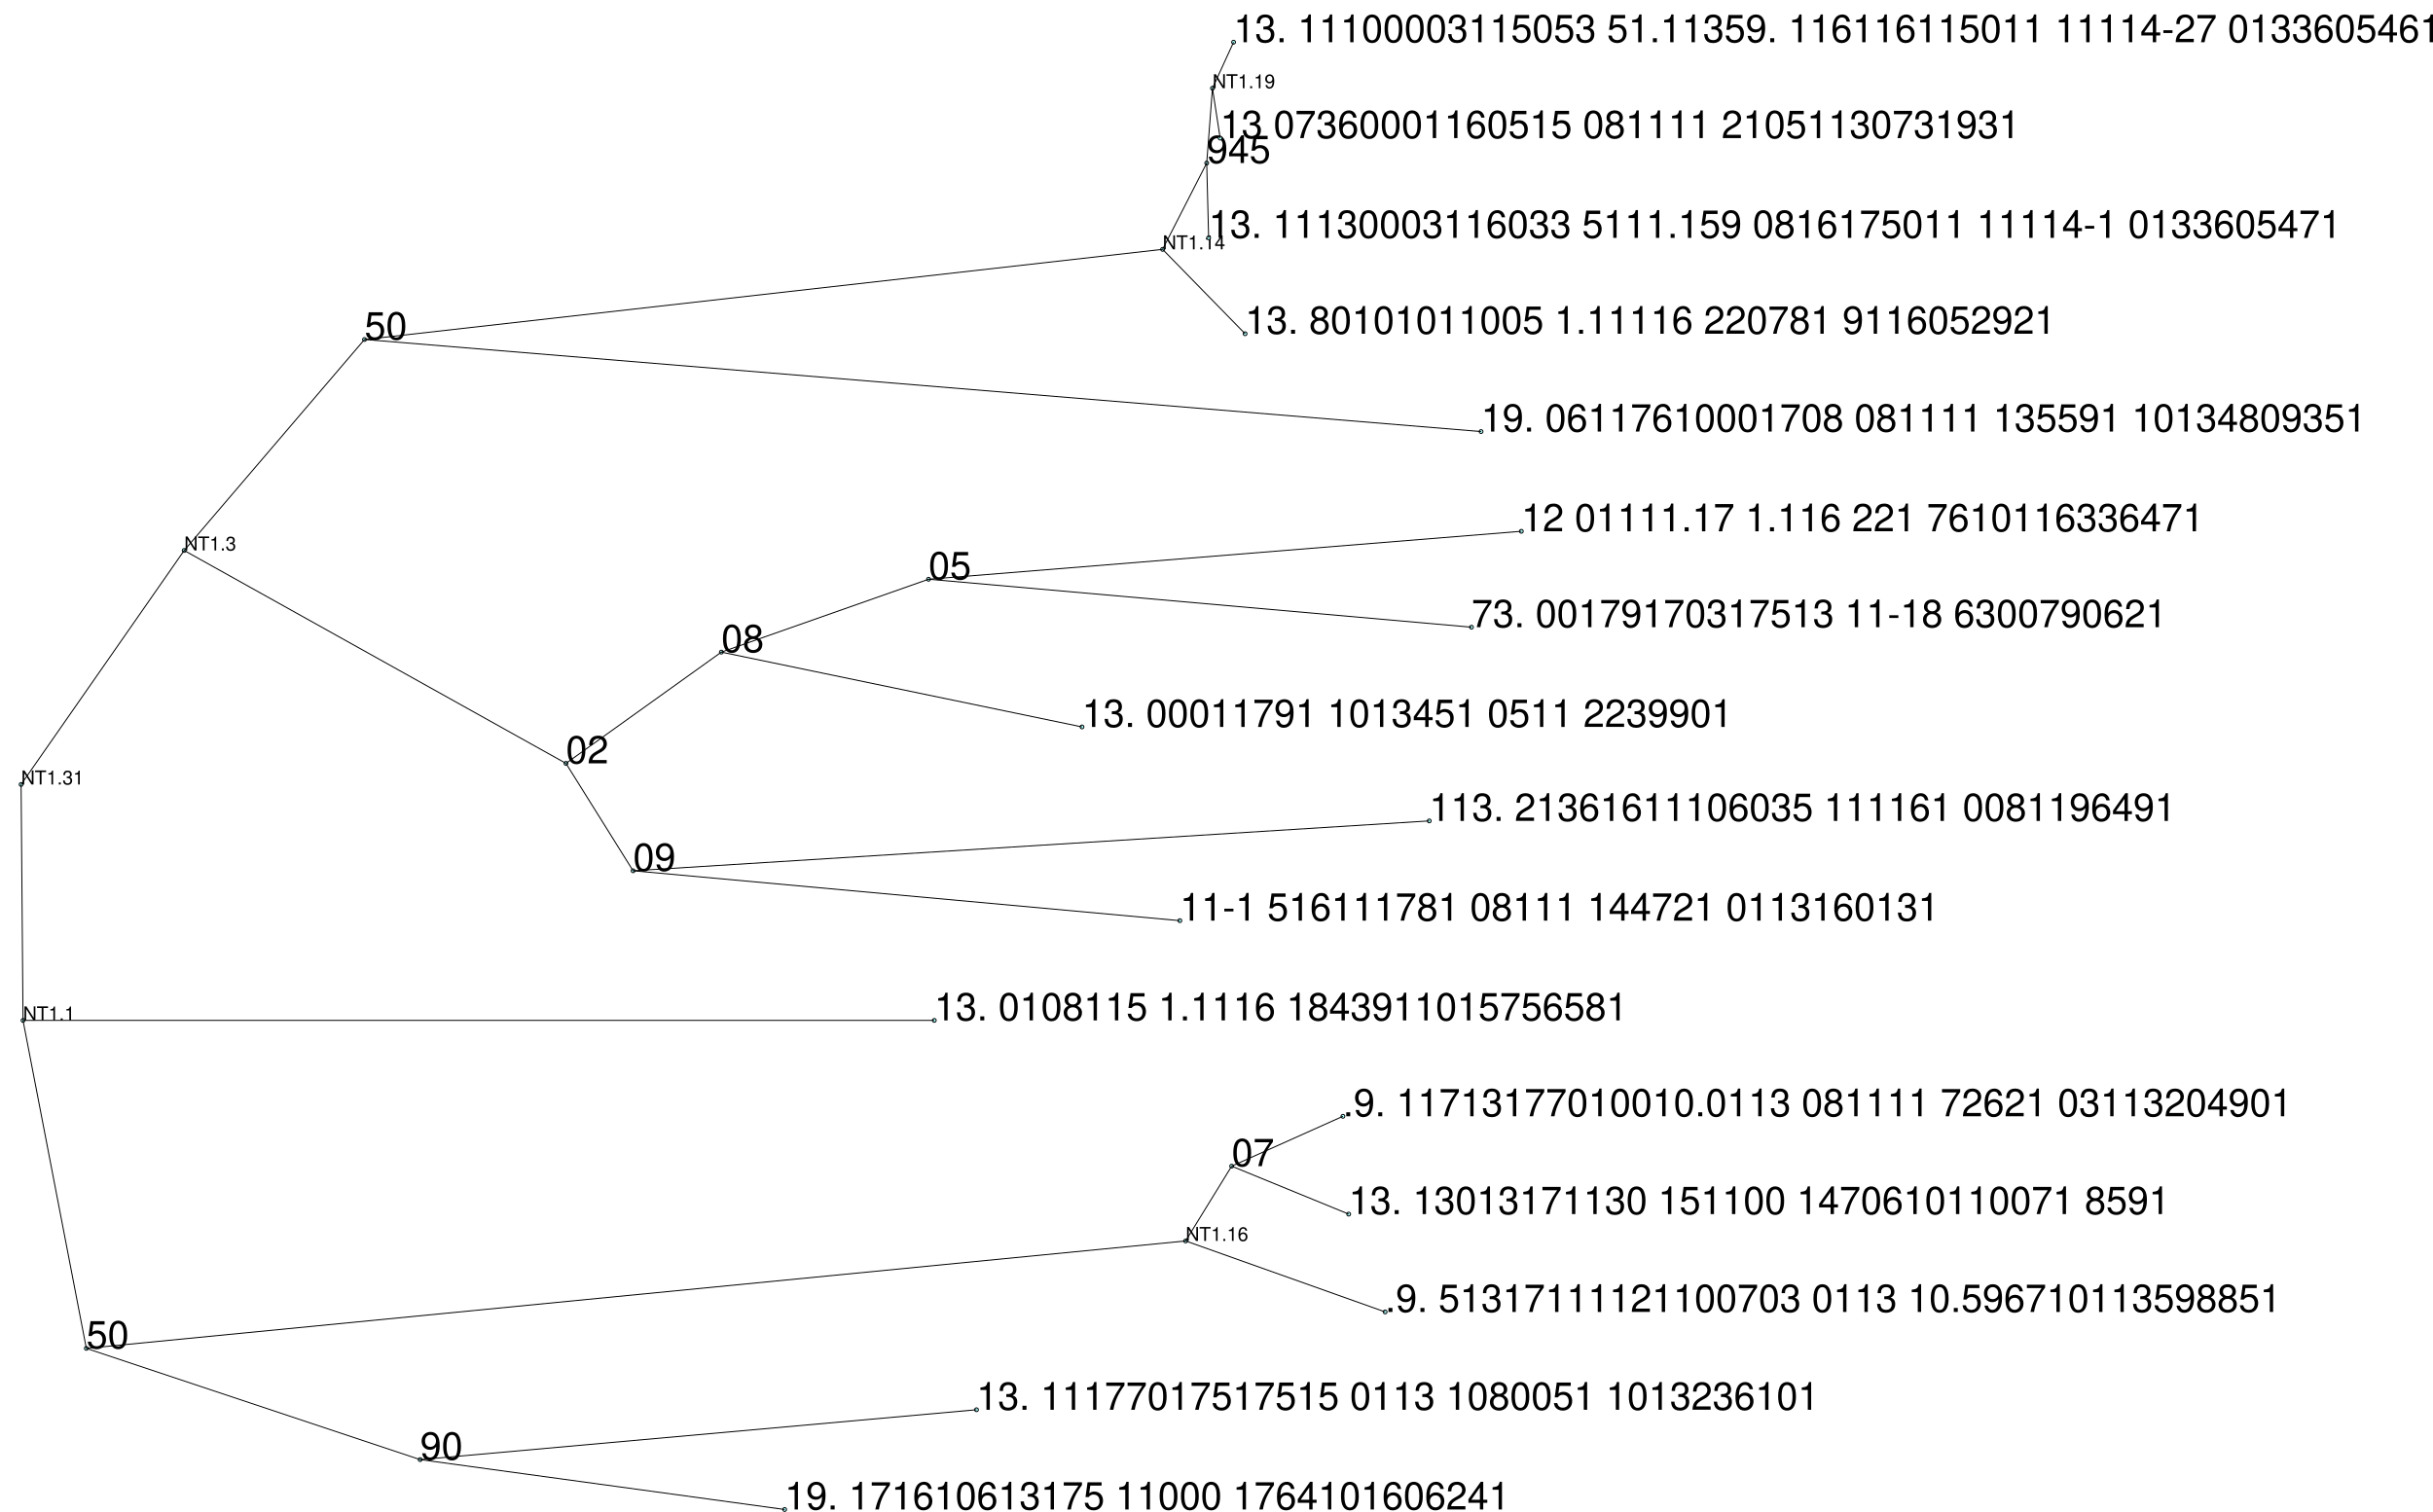
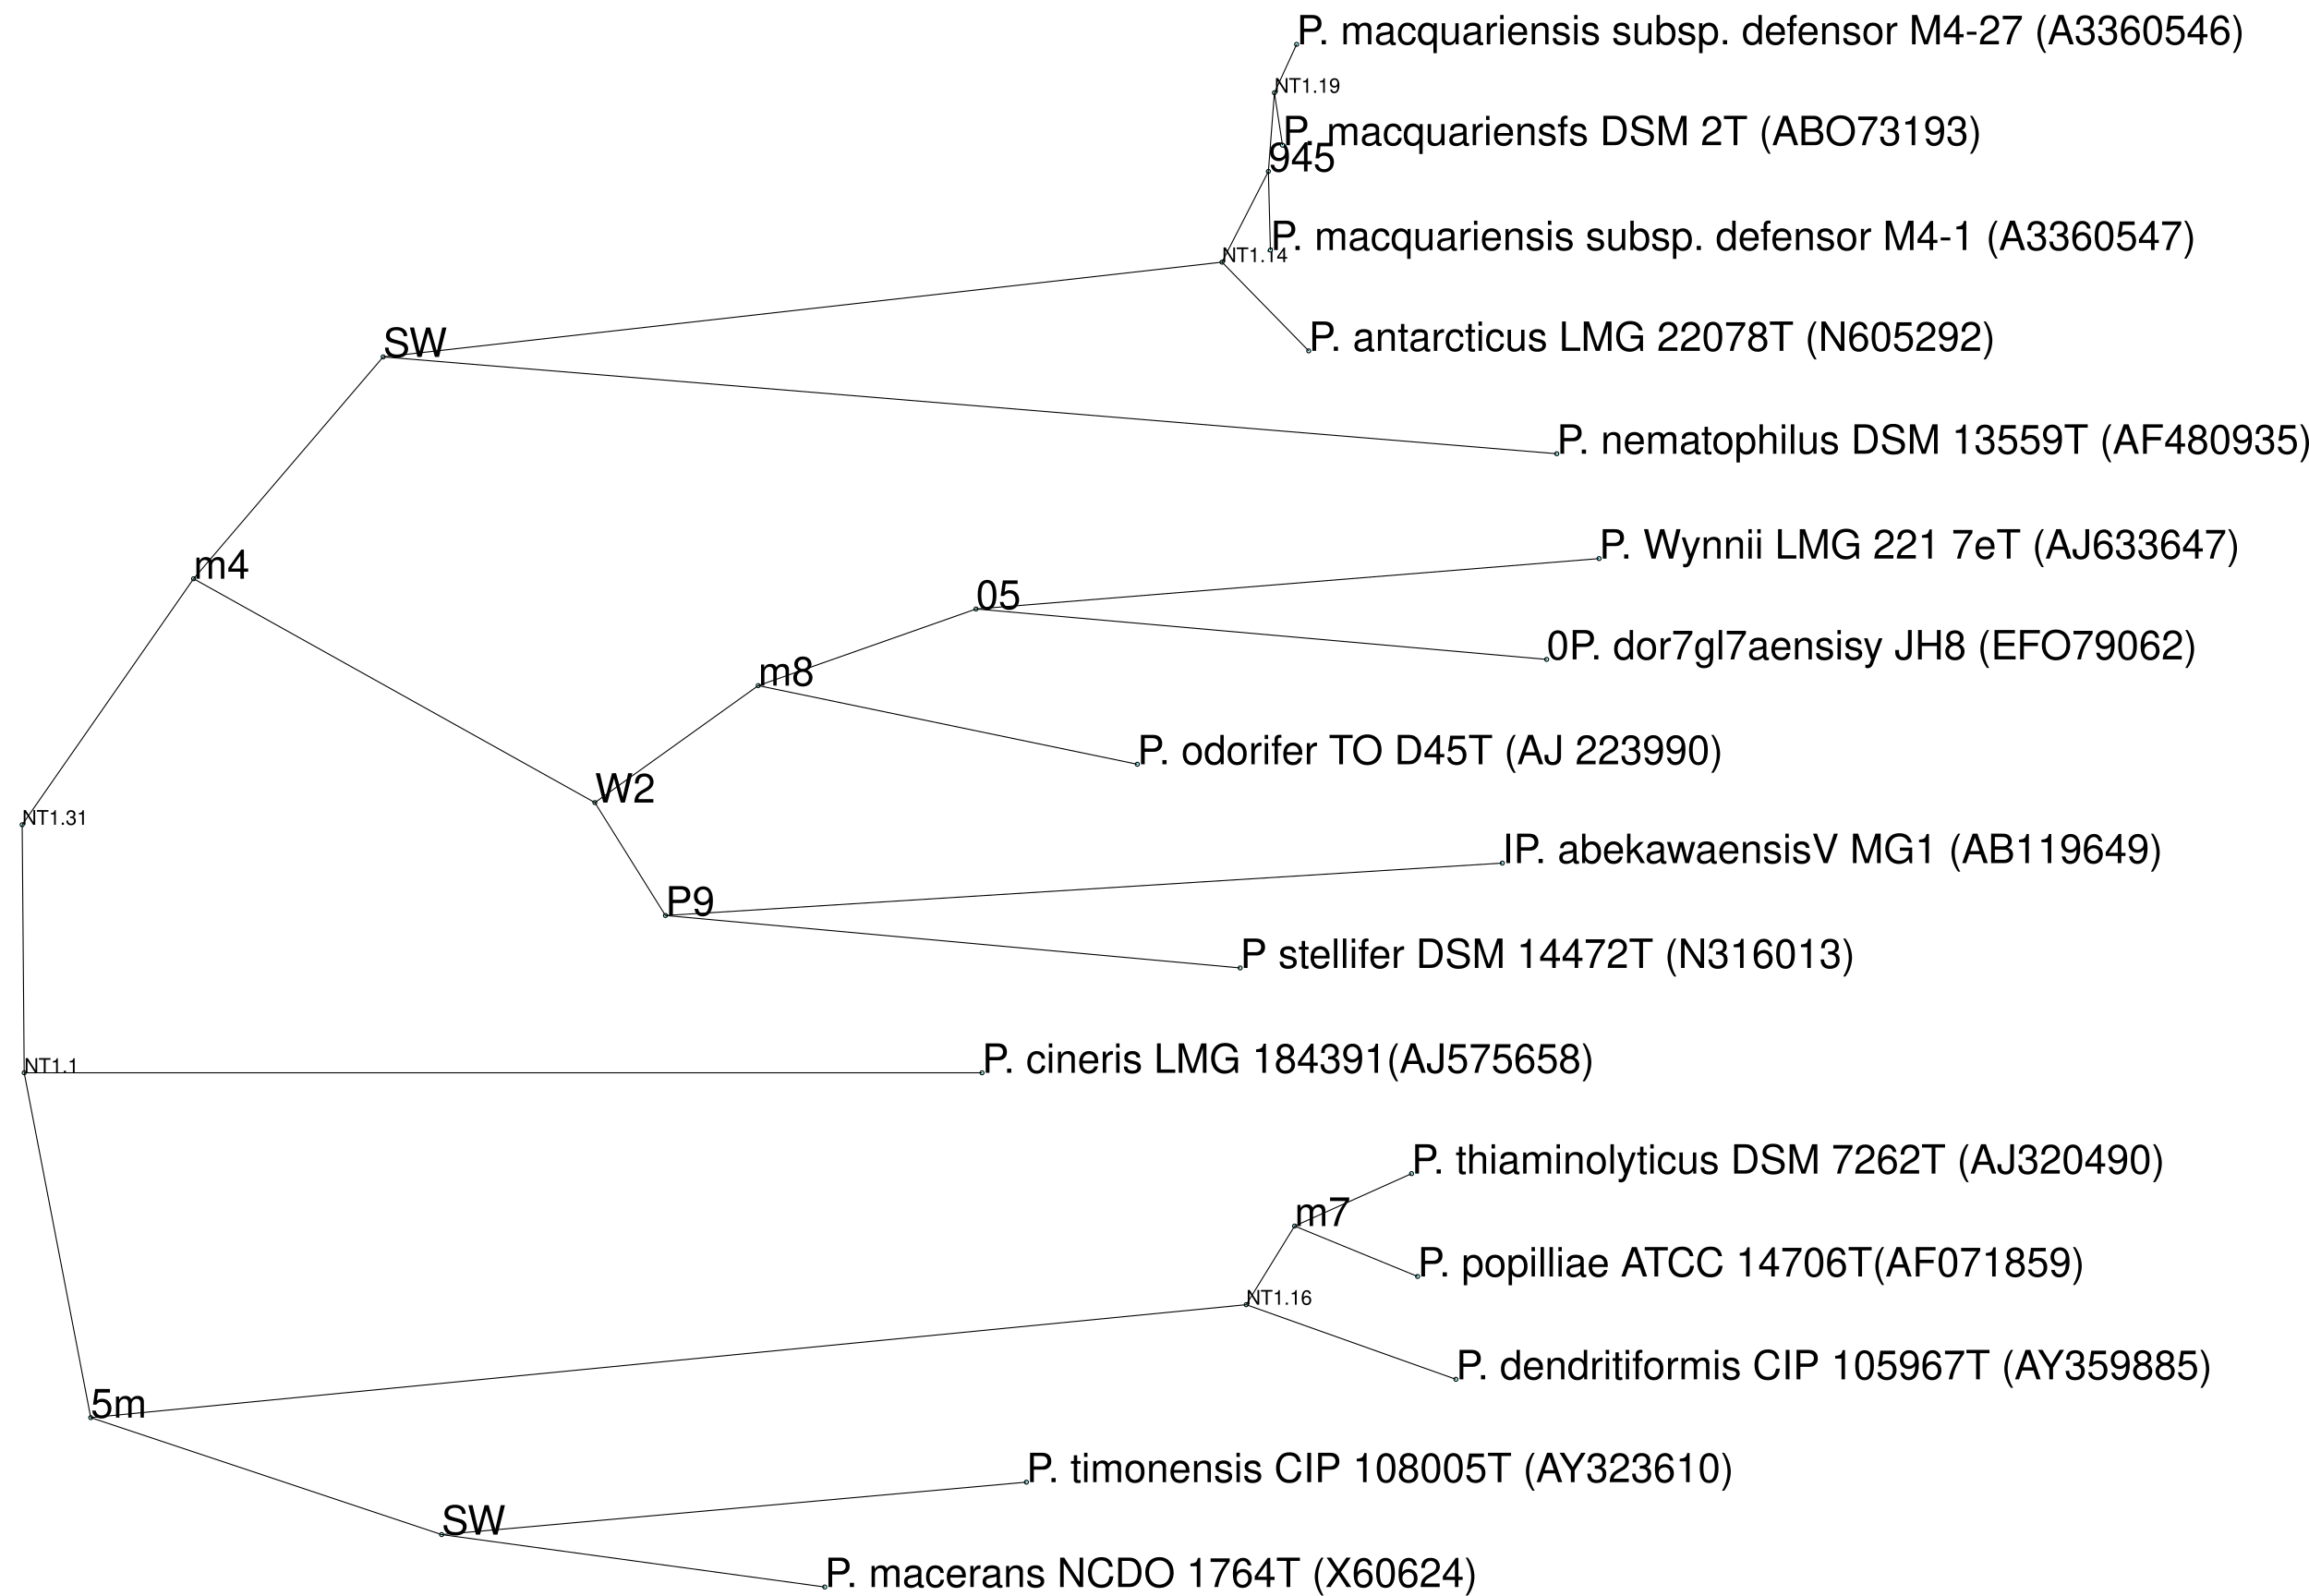
<svg xmlns="http://www.w3.org/2000/svg">
  <g>
    <g>
      <g>
        <circle stroke="black" stroke-width="0.5" fill="#aaffff" cx="12.0" cy="532.0" r="1.0" />
        <text stroke="none" x="12.0" y="532.0" font-size="10.0" font-family="helvetica">NT1.1</text>
      </g>
      <g>
        <circle stroke="black" stroke-width="0.5" fill="#aaffff" cx="45.0" cy="703.0" r="1.0" />
-         <text stroke="none" x="45.0" y="703.0" font-size="20.0" font-family="helvetica">50</text>
+         <text stroke="none" x="45.0" y="703.0" font-size="20.0" font-family="helvetica">5m</text>
      </g>
      <g>
        <circle stroke="black" stroke-width="0.5" fill="#aaffff" cx="96.0" cy="287.0" r="1.0" />
-         <text stroke="none" x="96.0" y="287.0" font-size="10.0" font-family="helvetica">NT1.3</text>
+         <text stroke="none" x="96.0" y="287.0" font-size="20.0" font-family="helvetica">m4</text>
      </g>
      <g>
        <circle stroke="black" stroke-width="0.5" fill="#aaffff" cx="190.0" cy="177.0" r="1.0" />
-         <text stroke="none" x="190.0" y="177.0" font-size="20.0" font-family="helvetica">50</text>
+         <text stroke="none" x="190.0" y="177.0" font-size="20.0" font-family="helvetica">SW</text>
      </g>
      <g>
        <circle stroke="black" stroke-width="0.5" fill="#aaffff" cx="219.0" cy="761.0" r="1.0" />
-         <text stroke="none" x="219.0" y="761.0" font-size="20.0" font-family="helvetica">90</text>
+         <text stroke="none" x="219.0" y="761.0" font-size="20.0" font-family="helvetica">SW</text>
      </g>
      <g>
        <circle stroke="black" stroke-width="0.5" fill="#aaffff" cx="295.0" cy="398.0" r="1.0" />
-         <text stroke="none" x="295.0" y="398.0" font-size="20.0" font-family="helvetica">02</text>
+         <text stroke="none" x="295.0" y="398.0" font-size="20.0" font-family="helvetica">W2</text>
      </g>
      <g>
        <circle stroke="black" stroke-width="0.5" fill="#aaffff" cx="330.0" cy="454.0" r="1.0" />
-         <text stroke="none" x="330.0" y="454.0" font-size="20.0" font-family="helvetica">09</text>
+         <text stroke="none" x="330.0" y="454.0" font-size="20.0" font-family="helvetica">P9</text>
      </g>
      <g>
        <circle stroke="black" stroke-width="0.5" fill="#aaffff" cx="376.0" cy="340.0" r="1.0" />
-         <text stroke="none" x="376.0" y="340.0" font-size="20.0" font-family="helvetica">08</text>
+         <text stroke="none" x="376.0" y="340.0" font-size="20.0" font-family="helvetica">m8</text>
      </g>
      <g>
        <circle stroke="black" stroke-width="0.5" fill="#aaffff" cx="409.0" cy="787.0" r="1.0" />
-         <text stroke="none" x="409.0" y="787.0" font-size="20.0" font-family="helvetica">19. 171610613175 11000 1764101606241</text>
+         <text stroke="none" x="409.0" y="787.0" font-size="20.0" font-family="helvetica">P. macerans NCDO 1764T (X60624)</text>
      </g>
      <g>
        <circle stroke="black" stroke-width="0.5" fill="#aaffff" cx="484.0" cy="302.0" r="1.0" />
        <text stroke="none" x="484.0" y="302.0" font-size="20.0" font-family="helvetica">05</text>
      </g>
      <g>
        <circle stroke="black" stroke-width="0.5" fill="#aaffff" cx="487.0" cy="532.0" r="1.0" />
-         <text stroke="none" x="487.0" y="532.0" font-size="20.0" font-family="helvetica">13. 0108115 1.1116 1843911015756581</text>
+         <text stroke="none" x="487.0" y="532.0" font-size="20.0" font-family="helvetica">P. cineris LMG 184391(AJ575658)</text>
      </g>
      <g>
        <circle stroke="black" stroke-width="0.5" fill="#aaffff" cx="509.0" cy="735.0" r="1.0" />
-         <text stroke="none" x="509.0" y="735.0" font-size="20.0" font-family="helvetica">13. 11177017517515 0113 1080051 1013236101</text>
+         <text stroke="none" x="509.0" y="735.0" font-size="20.0" font-family="helvetica">P. timonensis CIP 108005T (AY323610)</text>
      </g>
      <g>
        <circle stroke="black" stroke-width="0.5" fill="#aaffff" cx="564.0" cy="379.0" r="1.0" />
-         <text stroke="none" x="564.0" y="379.0" font-size="20.0" font-family="helvetica">13. 00011791 1013451 0511 2239901</text>
+         <text stroke="none" x="564.0" y="379.0" font-size="20.0" font-family="helvetica">P. odorifer TO D45T (AJ 223990)</text>
      </g>
      <g>
        <circle stroke="black" stroke-width="0.5" fill="#aaffff" cx="606.0" cy="130.0" r="1.0" />
        <text stroke="none" x="606.0" y="130.0" font-size="10.0" font-family="helvetica">NT1.14</text>
      </g>
      <g>
        <circle stroke="black" stroke-width="0.5" fill="#aaffff" cx="615.0" cy="480.0" r="1.0" />
-         <text stroke="none" x="615.0" y="480.0" font-size="20.0" font-family="helvetica">11-1 516111781 08111 144721 0113160131</text>
+         <text stroke="none" x="615.0" y="480.0" font-size="20.0" font-family="helvetica">P stellifer DSM 14472T (N316013)</text>
      </g>
      <g>
        <circle stroke="black" stroke-width="0.5" fill="#aaffff" cx="618.0" cy="647.0" r="1.0" />
        <text stroke="none" x="618.0" y="647.0" font-size="10.0" font-family="helvetica">NT1.16</text>
      </g>
      <g>
        <circle stroke="black" stroke-width="0.5" fill="#aaffff" cx="629.0" cy="85.0" r="1.0" />
        <text stroke="none" x="629.0" y="85.0" font-size="20.0" font-family="helvetica">945</text>
      </g>
      <g>
        <circle stroke="black" stroke-width="0.5" fill="#aaffff" cx="630.0" cy="124.0" r="1.0" />
-         <text stroke="none" x="630.0" y="124.0" font-size="20.0" font-family="helvetica">13. 11130003116033 5111.159 0816175011 11114-1 0133605471</text>
+         <text stroke="none" x="630.0" y="124.0" font-size="20.0" font-family="helvetica">P. macquariensis subsp. defensor M4-1 (A3360547)</text>
      </g>
      <g>
        <circle stroke="black" stroke-width="0.5" fill="#aaffff" cx="632.0" cy="46.0" r="1.0" />
        <text stroke="none" x="632.0" y="46.0" font-size="10.0" font-family="helvetica">NT1.19</text>
      </g>
      <g>
        <circle stroke="black" stroke-width="0.5" fill="#aaffff" cx="636.0" cy="72.0" r="1.0" />
-         <text stroke="none" x="636.0" y="72.0" font-size="20.0" font-family="helvetica">13 07360001160515 081111 21051130731931</text>
+         <text stroke="none" x="636.0" y="72.0" font-size="20.0" font-family="helvetica">P. macquariensfs DSM 2T (ABO73193)</text>
      </g>
      <g>
        <circle stroke="black" stroke-width="0.5" fill="#aaffff" cx="642.0" cy="608.0" r="1.0" />
-         <text stroke="none" x="642.0" y="608.0" font-size="20.0" font-family="helvetica">07</text>
+         <text stroke="none" x="642.0" y="608.0" font-size="20.0" font-family="helvetica">m7</text>
      </g>
      <g>
        <circle stroke="black" stroke-width="0.5" fill="#aaffff" cx="643.0" cy="22.0" r="1.0" />
-         <text stroke="none" x="643.0" y="22.0" font-size="20.0" font-family="helvetica">13. 11100003115053 51.11359. 116116115011 11114-27 0133605461</text>
+         <text stroke="none" x="643.0" y="22.0" font-size="20.0" font-family="helvetica">P. macquariensis subsp. defensor M4-27 (A3360546)</text>
      </g>
      <g>
        <circle stroke="black" stroke-width="0.5" fill="#aaffff" cx="649.0" cy="174.0" r="1.0" />
-         <text stroke="none" x="649.0" y="174.0" font-size="20.0" font-family="helvetica"> 13. 80101011005 1.11116 220781 9116052921</text>
+         <text stroke="none" x="649.0" y="174.0" font-size="20.0" font-family="helvetica"> P. antarcticus LMG 22078T (N605292)</text>
      </g>
      <g>
        <circle stroke="black" stroke-width="0.5" fill="#aaffff" cx="700.0" cy="582.0" r="1.0" />
-         <text stroke="none" x="700.0" y="582.0" font-size="20.0" font-family="helvetica"> .9. 11713177010010.0113 081111 72621 03113204901</text>
+         <text stroke="none" x="700.0" y="582.0" font-size="20.0" font-family="helvetica"> P. thiaminolyticus DSM 7262T (AJ320490)</text>
      </g>
      <g>
        <circle stroke="black" stroke-width="0.5" fill="#aaffff" cx="703.0" cy="633.0" r="1.0" />
-         <text stroke="none" x="703.0" y="633.0" font-size="20.0" font-family="helvetica"> 13. 13013171130 151100 1470610110071 8591</text>
+         <text stroke="none" x="703.0" y="633.0" font-size="20.0" font-family="helvetica"> P. popilliae ATCC 14706T(AF071859)</text>
      </g>
      <g>
        <circle stroke="black" stroke-width="0.5" fill="#aaffff" cx="722.0" cy="684.0" r="1.0" />
-         <text stroke="none" x="722.0" y="684.0" font-size="20.0" font-family="helvetica">.9. 51317111121100703 0113 10.596710113598851</text>
+         <text stroke="none" x="722.0" y="684.0" font-size="20.0" font-family="helvetica">P. dendritiformis CIP 105967T (AY359885)</text>
      </g>
      <g>
        <circle stroke="black" stroke-width="0.5" fill="#aaffff" cx="745.0" cy="428.0" r="1.0" />
-         <text stroke="none" x="745.0" y="428.0" font-size="20.0" font-family="helvetica">113. 21361611106035 111161 0081196491</text>
+         <text stroke="none" x="745.0" y="428.0" font-size="20.0" font-family="helvetica">IP. abekawaensisV MG1 (AB119649)</text>
      </g>
      <g>
        <circle stroke="black" stroke-width="0.5" fill="#aaffff" cx="767.0" cy="327.0" r="1.0" />
-         <text stroke="none" x="767.0" y="327.0" font-size="20.0" font-family="helvetica">73. 00179170317513 11-18 6300790621</text>
+         <text stroke="none" x="767.0" y="327.0" font-size="20.0" font-family="helvetica">0P. dor7gl7aensisy JH8 (EFO79062)</text>
      </g>
      <g>
        <circle stroke="black" stroke-width="0.5" fill="#aaffff" cx="772.0" cy="225.0" r="1.0" />
-         <text stroke="none" x="772.0" y="225.0" font-size="20.0" font-family="helvetica">19. 06117610001708 081111 135591 10134809351</text>
+         <text stroke="none" x="772.0" y="225.0" font-size="20.0" font-family="helvetica">P. nematophilus DSM 13559T (AF480935)</text>
      </g>
      <g>
        <circle stroke="black" stroke-width="0.5" fill="#aaffff" cx="793.0" cy="277.0" r="1.0" />
-         <text stroke="none" x="793.0" y="277.0" font-size="20.0" font-family="helvetica">12 01111.17 1.116 221 7610116336471</text>
+         <text stroke="none" x="793.0" y="277.0" font-size="20.0" font-family="helvetica">P. Wynnii LMG 221 7eT (AJ633647)</text>
      </g>
      <g>
        <circle stroke="black" stroke-width="0.5" fill="#aaffff" cx="11.0" cy="409.0" r="1.0" />
        <text stroke="none" x="11.0" y="409.0" font-size="10.0" font-family="helvetica">NT1.31</text>
      </g>
      <line stroke="black" x1="643.0" y1="22.0" x2="632.0" y2="46.0" stroke-width="0.5" />
      <line stroke="black" x1="636.0" y1="72.0" x2="632.0" y2="46.0" stroke-width="0.5" />
      <line stroke="black" x1="630.0" y1="124.0" x2="629.0" y2="85.0" stroke-width="0.5" />
      <line stroke="black" x1="649.0" y1="174.0" x2="606.0" y2="130.0" stroke-width="0.5" />
      <line stroke="black" x1="772.0" y1="225.0" x2="190.0" y2="177.0" stroke-width="0.5" />
      <line stroke="black" x1="564.0" y1="379.0" x2="376.0" y2="340.0" stroke-width="0.5" />
      <line stroke="black" x1="615.0" y1="480.0" x2="330.0" y2="454.0" stroke-width="0.5" />
      <line stroke="black" x1="487.0" y1="532.0" x2="12.0" y2="532.0" stroke-width="0.5" />
      <line stroke="black" x1="745.0" y1="428.0" x2="330.0" y2="454.0" stroke-width="0.5" />
      <line stroke="black" x1="767.0" y1="327.0" x2="484.0" y2="302.0" stroke-width="0.5" />
      <line stroke="black" x1="793.0" y1="277.0" x2="484.0" y2="302.0" stroke-width="0.5" />
      <line stroke="black" x1="409.0" y1="787.0" x2="219.0" y2="761.0" stroke-width="0.5" />
      <line stroke="black" x1="509.0" y1="735.0" x2="219.0" y2="761.0" stroke-width="0.5" />
      <line stroke="black" x1="722.0" y1="684.0" x2="618.0" y2="647.0" stroke-width="0.5" />
      <line stroke="black" x1="700.0" y1="582.0" x2="642.0" y2="608.0" stroke-width="0.5" />
      <line stroke="black" x1="703.0" y1="633.0" x2="642.0" y2="608.0" stroke-width="0.5" />
      <line stroke="black" x1="632.0" y1="46.0" x2="629.0" y2="85.0" stroke-width="0.5" />
      <line stroke="black" x1="629.0" y1="85.0" x2="606.0" y2="130.0" stroke-width="0.5" />
      <line stroke="black" x1="606.0" y1="130.0" x2="190.0" y2="177.0" stroke-width="0.5" />
      <line stroke="black" x1="190.0" y1="177.0" x2="96.0" y2="287.0" stroke-width="0.5" />
      <line stroke="black" x1="96.0" y1="287.0" x2="295.0" y2="398.0" stroke-width="0.5" />
      <line stroke="black" x1="295.0" y1="398.0" x2="330.0" y2="454.0" stroke-width="0.5" />
      <line stroke="black" x1="295.0" y1="398.0" x2="376.0" y2="340.0" stroke-width="0.5" />
      <line stroke="black" x1="12.0" y1="532.0" x2="45.0" y2="703.0" stroke-width="0.5" />
      <line stroke="black" x1="376.0" y1="340.0" x2="484.0" y2="302.0" stroke-width="0.5" />
      <line stroke="black" x1="45.0" y1="703.0" x2="219.0" y2="761.0" stroke-width="0.5" />
      <line stroke="black" x1="45.0" y1="703.0" x2="618.0" y2="647.0" stroke-width="0.5" />
      <line stroke="black" x1="618.0" y1="647.0" x2="642.0" y2="608.0" stroke-width="0.5" />
      <line stroke="black" x1="11.0" y1="409.0" x2="96.0" y2="287.0" stroke-width="0.5" />
      <line stroke="black" x1="11.0" y1="409.0" x2="12.0" y2="532.0" stroke-width="0.5" />
    </g>
  </g>
</svg>
